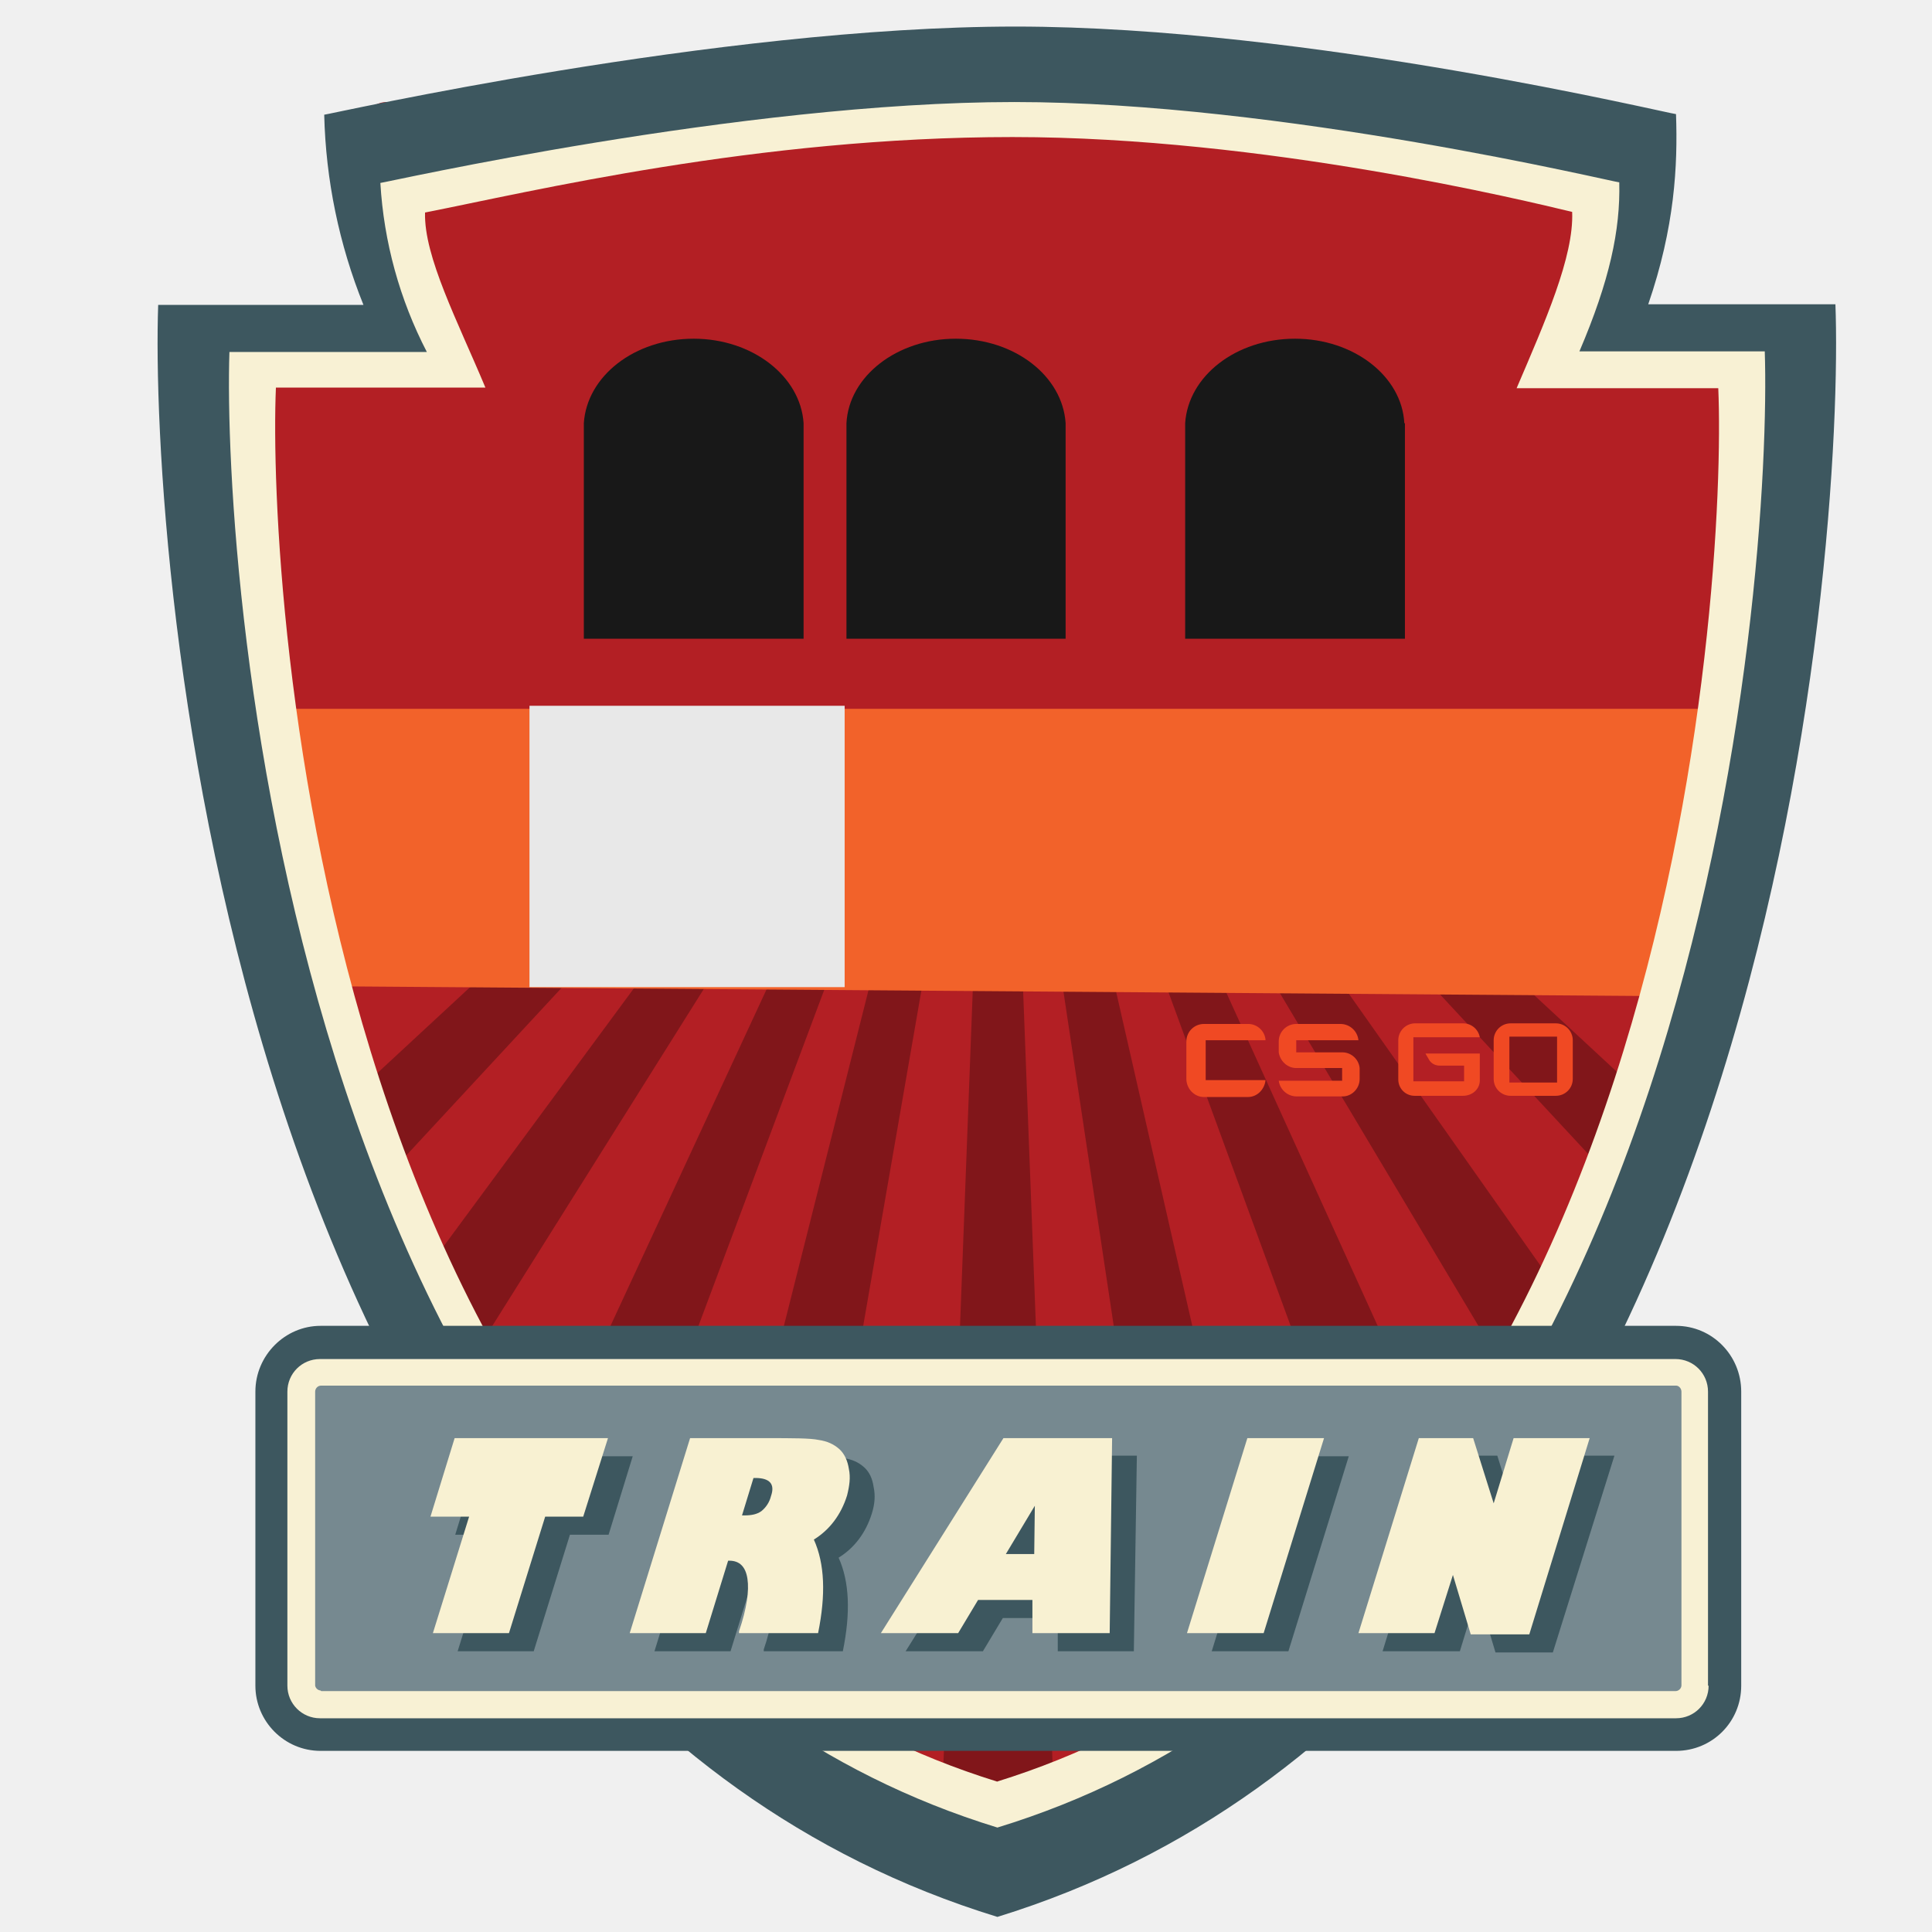
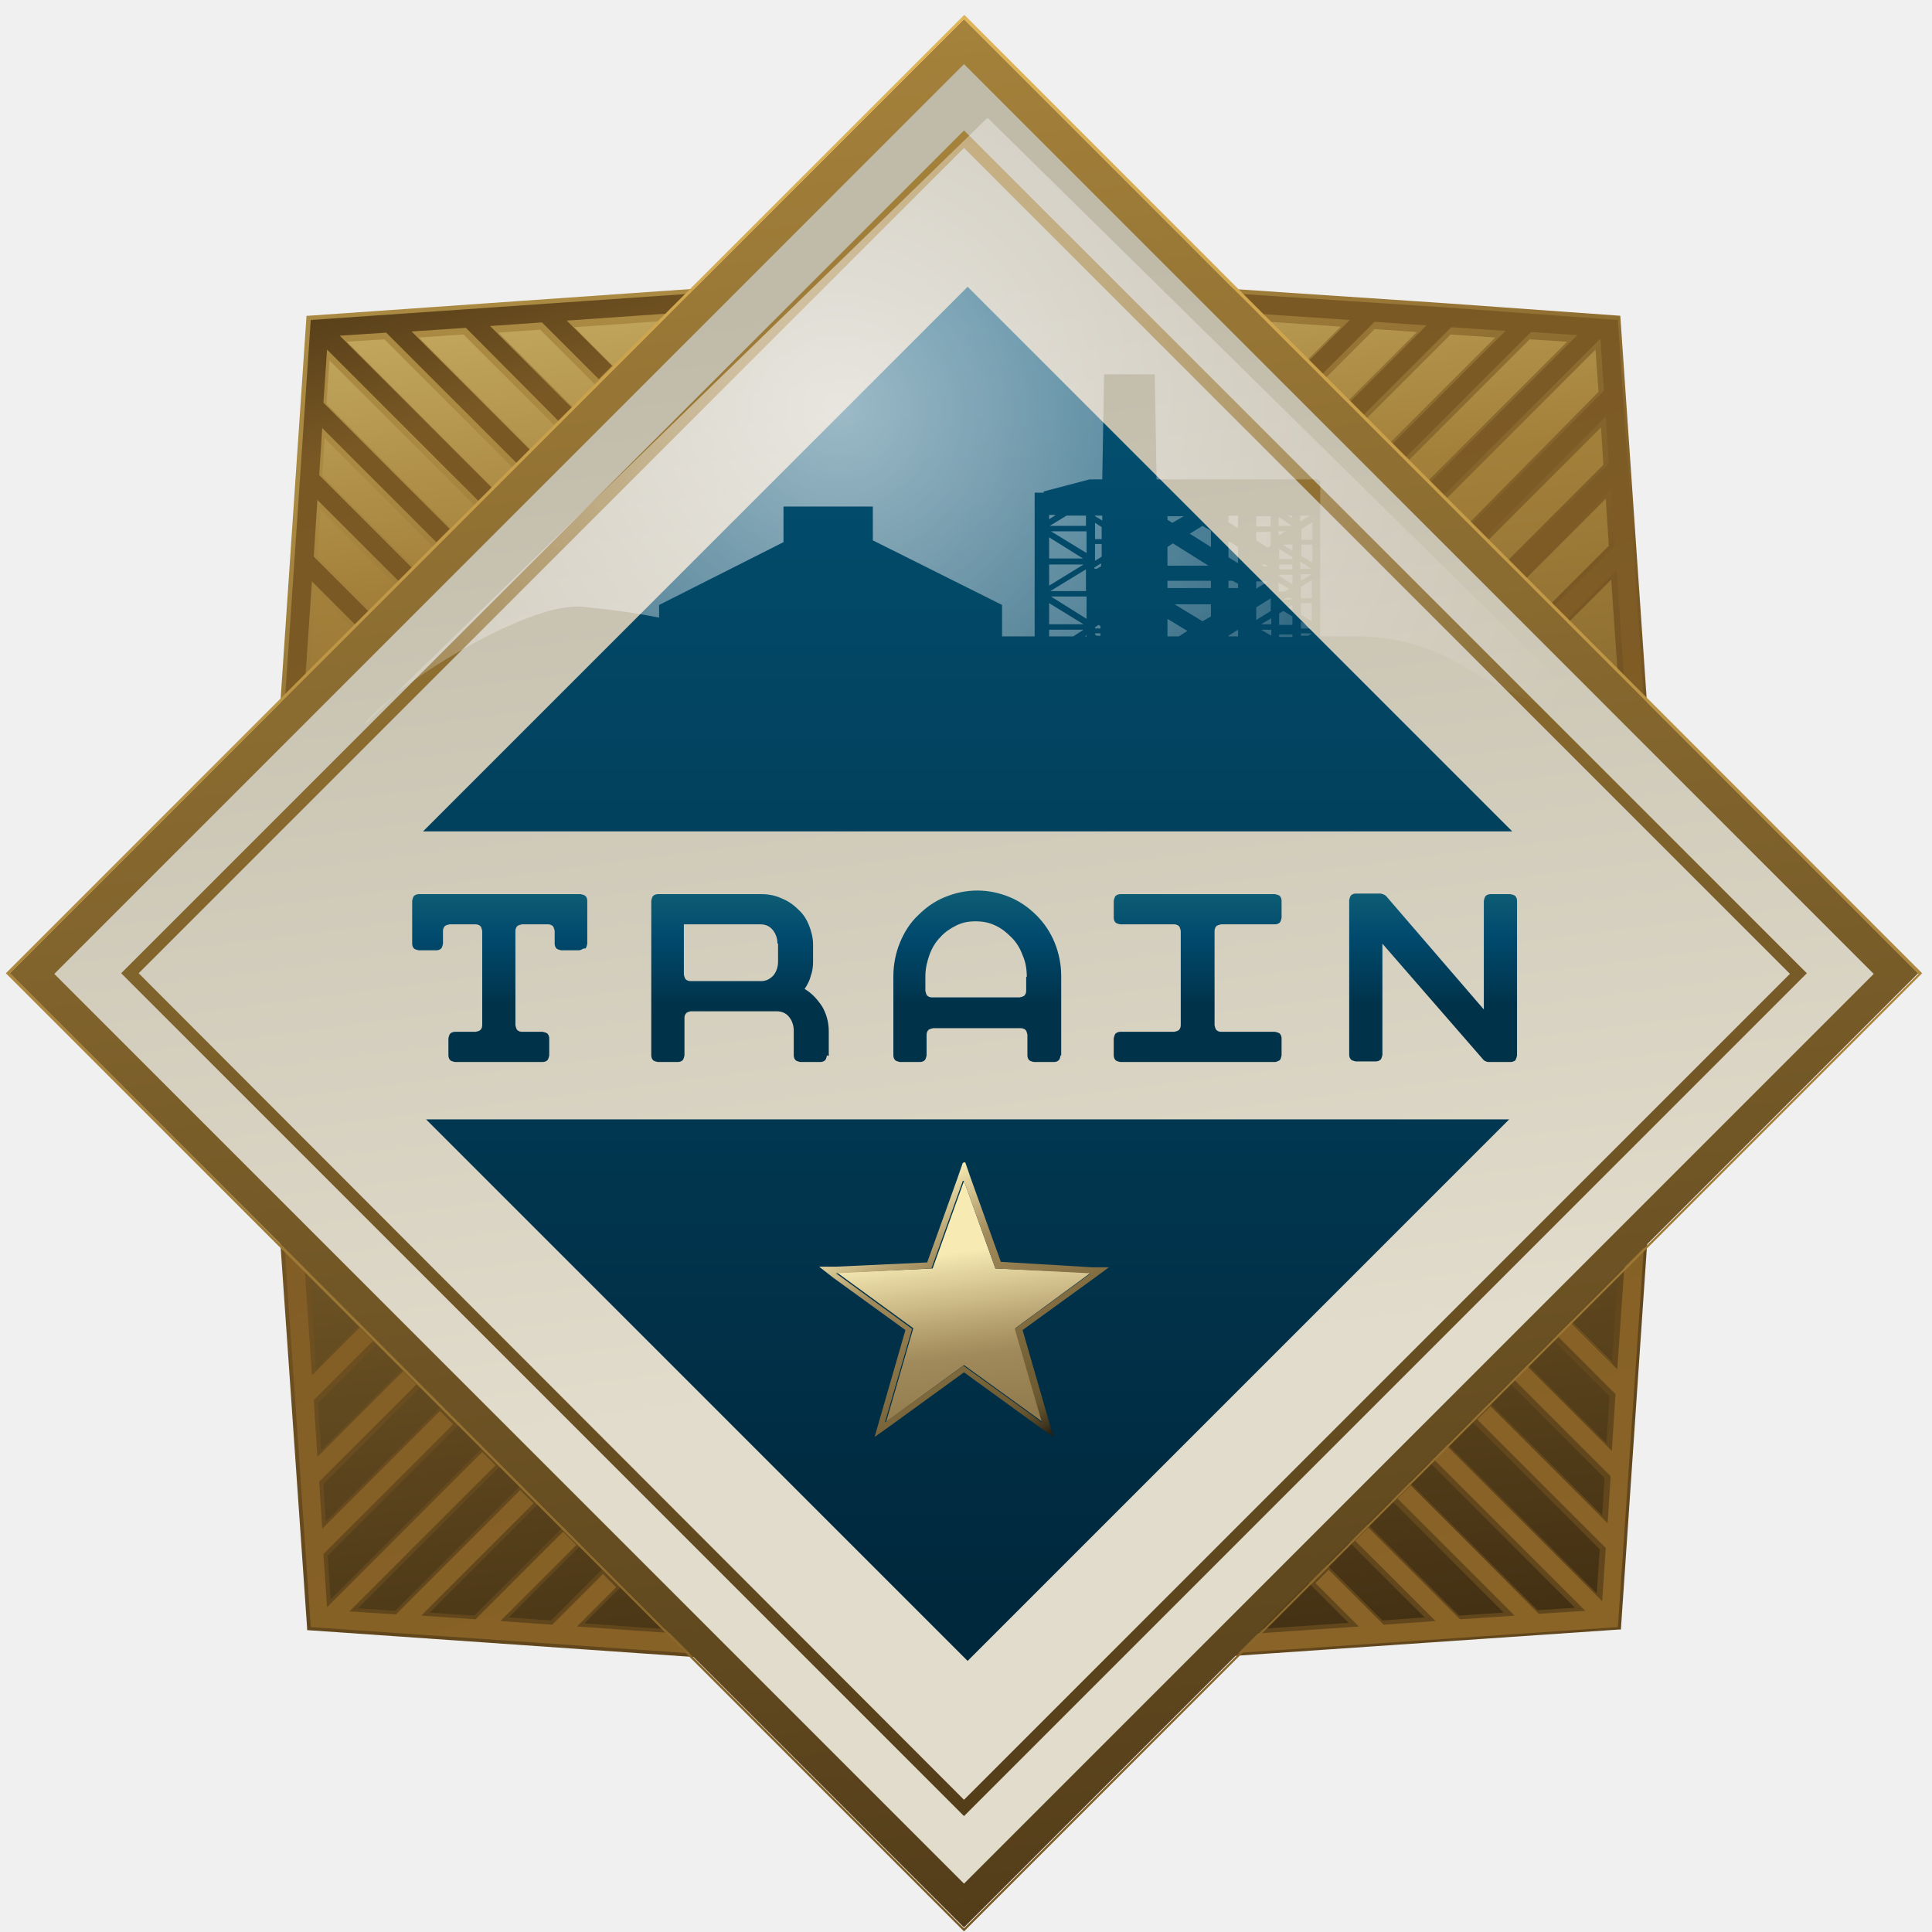
- <svg xmlns="http://www.w3.org/2000/svg" xml:space="preserve" viewBox="0 0 32 32">
-   <path fill="#B31F24" fill-rule="evenodd" d="M30.13 5.6h-3.68c.52-1.22 1.1-2.34 1.07-3.15-.09 0-5.97-1.38-10.71-1.38-4.82 0-11.14 1.38-11.2 1.38-.03.81.55 1.92 1.07 3.15H2.9c-.18 3.6.76 22 13.62 25.94C29.37 27.61 30.3 9.21 30.13 5.6z" clip-rule="evenodd" />
-   <path fill="#010101" fill-rule="evenodd" d="m30.15 6.47-.02-.87h-1.86l-9.98 2.28 8.53-3.13c.22-.5.42-.98.55-1.4l-9 4.08 8.56-5.1c-.37-.08-.9-.2-1.54-.31L17.88 7.3l5.99-5.56a58.4 58.4 0 0 0-1.17-.18l-4.84 5.22 3.95-5.35-.98-.12-3.43 5.46 2.58-5.55-.86-.07-1.97 5.25 1.33-5.3c-.27 0-.54-.02-.8-.03l-.97 5.6.2-5.61h-.78l.2 5.25-.79-5.22c-.26 0-.53.02-.8.04L16 6.64l-2-5.45-.84.08 2.4 5.28-3.11-5.2-.96.11 3.94 5.6L10.4 1.6l-1.17.18 5.7 5.28-6.88-5.08c-.6.1-1.1.2-1.5.28l8.37 5.25-9.17-4.25c.12.43.32.9.54 1.41l8.26 3.1L5.88 5.6H2.9l-.02.55L14.8 8.22 2.92 7.77c.01.39.04.81.07 1.26l11.46-.43L3.1 10.3l.15 1.25 11.5-2.63L3.5 13.07l.25 1.28 10.94-4.97-10.63 6.35c.1.45.22.9.35 1.36L15.18 9.5l-10.2 9.45c.18.49.36.98.56 1.47l9.65-10.41-8.91 12.08c.25.52.52 1.04.82 1.55l8.55-13.62L8.4 25.65c.39.51.8 1.01 1.23 1.49l6.27-16.75-4.62 18.33c.52.43 1.06.82 1.64 1.18l3.43-19.77-.8 21.08c.31.12.64.23.96.33.34-.1.67-.22 1-.34l-.79-20.72 2.96 19.68c.6-.34 1.15-.72 1.68-1.13l-4.3-18.86 6.25 17.07c.44-.47.85-.97 1.23-1.49l-7.04-15.5 8.21 13.76c.3-.5.6-1.02.86-1.55l-8.95-12.7L27.5 20.4c.2-.49.38-.98.55-1.47l-9.92-9.2 10.4 7.68c.14-.46.26-.92.37-1.37L18.14 9.28l11.13 5.16a42 42 0 0 0 .25-1.3l-11-4.12 11.2 2.83c.07-.43.12-.85.17-1.25L18.25 8.58l11.79.45c.03-.45.06-.87.07-1.26l-11.5.44 11.54-1.74z" clip-rule="evenodd" opacity=".28" />
-   <path fill="#B31F24" fill-rule="evenodd" d="M29.27 6.18c.03-.1-2.03-.04-2-.13.02-.1-1.21-.1-1.19-.19.5-1.9.96-3.2.96-3.2.14-.53-.05-.97-.41-.97H6.41c-.36 0-.54.44-.39.97 0 0 .35 1.14.89 3.08l.06.22c.02.1-3.29-.05-3.26.04.57 2.08.53 6.66.53 6.66.08.33.19.55.46.55h23.66c.27 0 .56-.26.64-.58 0 0-.27-4.35.27-6.45z" clip-rule="evenodd" />
-   <path fill="#181818" fill-rule="evenodd" d="M23.26 7.01c-.04-.78-.84-1.4-1.81-1.4-.98 0-1.77.62-1.82 1.4v3.57h3.64V7.01zm-7.43-1.4c-.97 0-1.77.62-1.81 1.4v3.57h3.63V7.01c-.05-.78-.84-1.4-1.82-1.4zm-4.34 0c-.98 0-1.77.62-1.82 1.4v3.57h3.64V7.01c-.05-.78-.85-1.4-1.82-1.4z" clip-rule="evenodd" />
-   <path fill="#F2622A" fill-rule="evenodd" d="m3.53 11.74 1.1 4.59 22.98.17 1.97-4.76z" clip-rule="evenodd" />
-   <path fill="#181818" fill-rule="evenodd" d="M29.78 5.44h-3.2c.53-1.22.7-2.33.66-3.14-.08 0-5.82-1.38-10.44-1.38C12.1.92 5.94 2.3 5.9 2.3c-.03.8.13 1.92.67 3.14H3.25C3.08 9.02 4 27.3 16.52 31.2c12.5-3.9 13.43-22.18 13.26-25.76zM16.51 29.75C5.12 26.21 4.23 9.54 4.37 6.26h3.38c-.48-1.12-1-2.14-.97-2.88.05 0 5.7-1.27 10-1.27 4.24 0 9.5 1.27 9.58 1.27.02.74-.5 1.76-.97 2.88h3.29c.14 3.28-.76 19.95-12.16 23.5z" clip-rule="evenodd" />
-   <path fill="#F8F1D4" fill-rule="evenodd" d="M29.98 5.28h-3.26c.54-1.23.7-2.36.68-3.18-.09 0-5.9-1.4-10.6-1.4-4.76 0-11 1.4-11.06 1.4-.03.82.14 1.94.68 3.18H3.06c-.17 3.64.77 22.18 13.46 26.14C29.2 27.46 30.13 8.92 29.98 5.28zM16.52 29.51C5.3 26.04 4.43 9.65 4.57 6.42h3.47c-.46-1.1-1.02-2.17-1-2.9 1.73-.34 5.5-1.25 9.73-1.25 4.17 0 8.52 1.06 9.27 1.24.03.74-.45 1.82-.92 2.92h3.34c.14 3.22-.74 19.6-11.95 23.08z" clip-rule="evenodd" />
-   <path fill="#3D575F" fill-rule="evenodd" d="M30.4 5.04h-3.1c.44-1.28.49-2.3.46-3.15-.09 0-6.1-1.45-10.94-1.45C11.88.44 5.43 1.9 5.37 1.9a9 9 0 0 0 .65 3.15h-3.4c-.14 3.93 1.03 22.75 13.9 26.7C29.38 27.78 30.55 8.96 30.4 5.03zM16.52 30.27C4.79 26.67 3.68 9.4 3.8 5.83h3.27a6.97 6.97 0 0 1-.77-2.8c.06 0 5.97-1.34 10.5-1.34 4.43 0 9.94 1.33 10.02 1.33.02.79-.16 1.63-.66 2.8h3.07c.12 3.59-.98 20.86-12.71 24.45z" clip-rule="evenodd" />
-   <path fill="#E8E8E8" fill-rule="evenodd" d="M8.77 11.69h5.22v4.66H8.77z" clip-rule="evenodd" />
-   <path fill="#3D575F" d="M5.31 29c-.6 0-1.08-.49-1.08-1.08v-4.87c0-.6.49-1.09 1.08-1.09h22.45c.6 0 1.08.49 1.08 1.09v4.87c0 .6-.48 1.08-1.08 1.08H5.3z" />
-   <path fill="#F8F1D4" d="M28.3 27.92c0 .3-.24.54-.54.54H5.3a.54.54 0 0 1-.54-.54v-4.87c0-.3.24-.54.54-.54h22.45c.3 0 .54.24.54.54v4.87z" />
-   <path fill="#768990" d="M5.31 28a.1.1 0 0 1-.09-.08v-4.87c0-.05.04-.1.1-.1h22.44c.05 0 .09.05.09.1v4.87a.1.1 0 0 1-.1.09H5.32z" />
-   <g fill="#3D575F">
-     <path d="M8.84 27.35H7.58l.6-1.93h-.64l.4-1.3h2.54l-.4 1.3h-.64l-.6 1.93zM10.84 27.35l1-3.23h1.26c.44 0 .73 0 .87.03.14.02.25.07.34.15s.14.19.16.33c.03.14.02.28-.03.44-.1.32-.29.57-.55.73.18.4.2.91.07 1.55h-1.31v-.03c.13-.38.17-.67.14-.87-.03-.2-.13-.3-.3-.3h-.02l-.37 1.2h-1.26zm2.08-2.57h-.02l-.2.62h.03a.5.5 0 0 0 .3-.07.47.47 0 0 0 .15-.25c.07-.2-.02-.3-.26-.3zM16.61 26.8l-.33.55H15l2.03-3.24h1.8l-.05 3.24h-1.26v-.55h-.9zm.46-.76h.47l.02-.8-.49.8zM21.33 27.35h-1.26l1-3.23h1.27l-1 3.23zM24.48 26.37l-.3.98H22.9l1-3.24h.9l.34 1.09.34-1.09h1.26l-1.02 3.26h-.95l-.3-1z" />
+ <svg xmlns="http://www.w3.org/2000/svg" width="32" height="32" viewBox="0 0 32 32" fill="none">
+   <g clip-path="url(#clip0_107_90)">
+     <path d="M26.727 26.76L15.957 27.49L5.367 26.76L4.627 16.15L5.367 5.4L15.917 4.67L26.727 5.4L27.457 16.08L26.727 26.76Z" fill="url(#paint0_linear_107_90)" />
+     <path d="M26.827 5.27L23.927 5.06L15.867 4.53H15.857L5.127 5.27L4.387 16.19L5.127 26.97L15.877 27.71H15.887L26.827 26.97L27.567 16.13L26.827 5.26V5.27ZM26.757 22.62L26.007 21.87L25.747 22.13L26.727 23.11L26.667 23.97L25.287 22.59L25.027 22.85L26.637 24.46L26.587 25.16L24.677 23.25L24.417 23.51L26.557 25.65L26.497 26.46L23.967 23.93L23.707 24.19L26.177 26.66L25.477 26.71L23.337 24.57L23.077 24.83L24.987 26.74L24.167 26.8L22.627 25.26L22.367 25.52L23.677 26.83L22.897 26.88L21.977 25.96L21.717 26.22L22.407 26.91L15.877 27.35L9.627 26.92L10.247 26.3L9.987 26.04L9.137 26.89L8.357 26.84L9.597 25.6L9.337 25.34L7.877 26.8L7.057 26.74L8.897 24.9L8.637 24.64L6.567 26.71L5.877 26.66L8.277 24.26L8.017 24L5.467 26.55L5.407 25.75L7.567 23.59L7.307 23.33L5.377 25.26L5.327 24.56L6.947 22.94L6.687 22.68L5.287 24.08L5.227 23.22L6.227 22.22L5.967 21.96L5.197 22.73L4.747 16.2L5.187 9.71L5.897 10.42L6.157 10.16L5.217 9.22L5.277 8.36L6.617 9.7L6.877 9.44L5.317 7.88L5.367 7.18L7.237 9.05L7.497 8.79L5.397 6.69L5.447 5.89L7.937 8.38L8.197 8.12L5.697 5.62L6.387 5.57L8.557 7.74L8.817 7.48L6.877 5.54L7.697 5.48L9.257 7.04L9.517 6.78L8.177 5.44L8.957 5.39L9.907 6.34L10.167 6.08L9.447 5.36L15.837 4.92L22.287 5.36L21.637 6.01L21.897 6.27L22.777 5.39L23.557 5.44L22.297 6.7L22.557 6.96L24.047 5.47L24.867 5.53L22.997 7.4L23.257 7.66L25.357 5.56L26.057 5.61L23.627 8.04L23.887 8.3L26.477 5.71L26.537 6.49L24.337 8.71L24.597 8.97L26.567 7L26.617 7.7L24.947 9.37L25.207 9.63L26.647 8.19L26.707 9.05L25.667 10.09L25.927 10.35L26.737 9.54L27.187 16.15L26.747 22.65L26.757 22.62Z" fill="url(#paint1_linear_107_90)" />
+     <path d="M15.877 27.75H15.867L5.087 27V26.97L4.337 16.18L5.077 5.23H5.107L15.837 4.48H15.847L23.907 5.02L26.837 5.23L27.587 16.11L26.847 26.99H26.817L15.867 27.74L15.877 27.75ZM5.147 26.95L15.877 27.69L26.797 26.95L27.537 16.14L26.797 5.3L23.917 5.09L15.857 4.56H15.847L5.147 5.3L4.407 16.19L5.147 26.95ZM15.877 27.38L9.557 26.94L10.207 26.29L9.987 26.07L9.147 26.91L8.287 26.85L9.547 25.59L9.327 25.37L7.877 26.82L6.977 26.76L8.837 24.9L8.617 24.68L6.557 26.74L5.787 26.69L8.207 24.27L7.987 24.05L5.417 26.62L5.357 25.74L7.507 23.59L7.287 23.37L5.337 25.32L5.287 24.54L6.897 22.93L6.677 22.71L5.257 24.13L5.197 23.19L6.177 22.21L5.957 21.99L5.167 22.78L4.717 16.19L5.167 9.63L5.897 10.36L6.117 10.14L5.197 9.22L5.257 8.28L6.617 9.64L6.837 9.42L5.287 7.87L5.337 7.09L7.227 8.98L7.447 8.76L5.357 6.67L5.417 5.79L7.927 8.3L8.147 8.08L5.627 5.56L6.397 5.51L8.557 7.67L8.777 7.45L6.817 5.49L7.717 5.43L9.257 6.98L9.477 6.76L8.117 5.4L8.977 5.34L9.917 6.28L10.137 6.06L9.387 5.31L15.847 4.86L22.357 5.3L21.677 5.98L21.897 6.2L22.767 5.33L23.627 5.39L22.337 6.68L22.557 6.9L24.037 5.42L24.937 5.48L23.047 7.37L23.267 7.59L25.357 5.5L26.127 5.55L23.667 8.01L23.887 8.23L26.507 5.61L26.567 6.47L24.377 8.68L24.597 8.9L26.597 6.9L26.647 7.68L24.997 9.34L25.217 9.56L26.687 8.09L26.747 9.03L25.717 10.06L25.937 10.28L26.777 9.44L27.237 16.12L26.787 22.68L26.007 21.9L25.787 22.12L26.757 23.09L26.697 24.03L25.297 22.63L25.077 22.85L26.677 24.45L26.627 25.23L24.687 23.29L24.467 23.51L26.597 25.64L26.537 26.52L23.977 23.96L23.757 24.18L26.257 26.68L25.487 26.73L23.367 24.6L23.147 24.82L25.087 26.76L24.187 26.82L22.667 25.3L22.447 25.52L23.777 26.85L22.917 26.91L22.007 26L21.787 26.22L22.507 26.94L15.917 27.39L15.877 27.38ZM9.697 26.89L15.877 27.32L22.337 26.88L21.667 26.21L21.967 25.91L22.897 26.84L23.597 26.79L22.317 25.51L22.617 25.21L24.167 26.76L24.907 26.71L23.017 24.82L23.317 24.52L25.467 26.67L26.087 26.63L23.637 24.18L23.937 23.88L26.447 26.39L26.497 25.66L24.347 23.51L24.647 23.21L26.537 25.1L26.577 24.48L24.957 22.86L25.257 22.56L26.607 23.91L26.657 23.13L25.667 22.14L25.967 21.84L26.697 22.57L27.137 16.14L26.687 9.6L25.897 10.39L25.597 10.09L26.647 9.04L26.597 8.26L25.177 9.68L24.877 9.38L26.557 7.7L26.517 7.08L24.567 9.03L24.267 8.73L26.477 6.49L26.427 5.79L23.857 8.36L23.557 8.06L25.957 5.66L25.337 5.62L23.227 7.73L22.927 7.43L24.767 5.59L24.027 5.54L22.527 7.04L22.227 6.74L23.467 5.5L22.767 5.45L21.877 6.34L21.577 6.04L22.207 5.41L15.827 4.98L9.507 5.42L10.207 6.12L9.907 6.42L8.947 5.46L8.247 5.51L9.557 6.82L9.257 7.12L7.677 5.54L6.937 5.59L8.847 7.5L8.547 7.8L6.367 5.62L5.747 5.66L8.217 8.13L7.917 8.43L5.457 5.97L5.407 6.69L7.517 8.8L7.217 9.1L5.377 7.26L5.337 7.88L6.917 9.45L6.617 9.75L5.307 8.44L5.257 9.22L6.207 10.17L5.907 10.47L5.227 9.79L4.787 16.21L5.237 22.67L5.977 21.93L6.277 22.23L5.267 23.24L5.317 24.02L6.687 22.65L6.987 22.95L5.357 24.58L5.397 25.2L7.297 23.3L7.597 23.6L5.427 25.77L5.477 26.49L7.997 23.97L8.297 24.27L5.927 26.64L6.547 26.68L8.627 24.6L8.927 24.9L7.117 26.71L7.857 26.76L9.337 25.28L9.637 25.58L8.427 26.79L9.127 26.84L9.987 25.98L10.287 26.28L9.687 26.88L9.697 26.89Z" fill="url(#paint2_linear_107_90)" />
+     <path d="M15.966 31.924L31.77 16.12L15.966 0.316L0.163 16.12L15.966 31.924Z" fill="url(#paint3_linear_107_90)" />
+     <path d="M15.967 0.32L31.777 16.13L15.967 31.94L0.167 16.12L15.967 0.32ZM15.967 0.25L15.937 0.28L0.127 16.09L0.097 16.12L0.127 16.15L15.937 31.96L15.967 31.99L15.997 31.96L31.807 16.15L31.837 16.12L31.807 16.09L16.007 0.28L15.977 0.25H15.967Z" fill="url(#paint4_linear_107_90)" />
+     <path d="M31.035 16.131L15.967 1.062L0.899 16.131L15.967 31.199L31.035 16.131Z" fill="url(#paint5_linear_107_90)" />
+     <path d="M7.007 13.77L16.027 4.75L25.047 13.77H7.007ZM7.057 18.54L16.027 27.51L24.997 18.54H7.057Z" fill="url(#paint6_linear_107_90)" />
+     <path d="M9.667 15.71C9.667 15.71 9.617 15.74 9.587 15.74H9.297C9.297 15.74 9.237 15.73 9.217 15.71C9.197 15.69 9.187 15.66 9.187 15.63V15.42C9.187 15.42 9.177 15.36 9.157 15.34C9.137 15.32 9.107 15.31 9.077 15.31H8.647C8.647 15.31 8.587 15.32 8.567 15.34C8.547 15.36 8.537 15.39 8.537 15.42V16.98C8.537 16.98 8.547 17.04 8.567 17.06C8.587 17.08 8.617 17.09 8.647 17.09H8.987C8.987 17.09 9.047 17.1 9.067 17.12C9.087 17.14 9.097 17.17 9.097 17.2V17.48C9.097 17.48 9.087 17.54 9.067 17.56C9.047 17.58 9.017 17.59 8.987 17.59H7.537C7.537 17.59 7.477 17.58 7.457 17.56C7.437 17.54 7.427 17.51 7.427 17.48V17.2C7.427 17.2 7.437 17.14 7.457 17.12C7.477 17.1 7.507 17.09 7.537 17.09H7.877C7.877 17.09 7.937 17.08 7.957 17.06C7.977 17.04 7.987 17.01 7.987 16.98V15.42C7.987 15.42 7.977 15.36 7.957 15.34C7.937 15.32 7.907 15.31 7.877 15.31H7.447C7.447 15.31 7.387 15.32 7.367 15.34C7.347 15.36 7.337 15.39 7.337 15.42V15.63C7.337 15.63 7.327 15.69 7.307 15.71C7.287 15.73 7.257 15.74 7.227 15.74H6.937C6.937 15.74 6.877 15.73 6.857 15.71C6.837 15.69 6.827 15.66 6.827 15.63V14.92C6.827 14.92 6.837 14.86 6.857 14.84C6.877 14.82 6.907 14.81 6.937 14.81H9.617C9.617 14.81 9.677 14.82 9.697 14.84C9.717 14.86 9.727 14.89 9.727 14.92V15.63C9.727 15.63 9.717 15.69 9.697 15.71H9.667ZM13.697 17.48C13.697 17.48 13.687 17.54 13.667 17.56C13.647 17.58 13.617 17.59 13.587 17.59H13.257C13.257 17.59 13.197 17.58 13.177 17.56C13.157 17.54 13.147 17.51 13.147 17.48V17.07C13.147 16.98 13.117 16.9 13.067 16.84C13.017 16.78 12.947 16.75 12.867 16.75H11.437C11.437 16.75 11.387 16.76 11.367 16.78C11.347 16.8 11.337 16.83 11.337 16.85V17.48C11.337 17.48 11.327 17.54 11.307 17.56C11.287 17.58 11.257 17.59 11.227 17.59H10.897C10.897 17.59 10.837 17.58 10.817 17.56C10.797 17.54 10.787 17.51 10.787 17.48V14.92C10.787 14.92 10.797 14.86 10.817 14.84C10.837 14.82 10.867 14.81 10.897 14.81H12.617C12.727 14.81 12.837 14.83 12.947 14.88C13.047 14.92 13.137 14.98 13.217 15.06C13.297 15.13 13.357 15.22 13.397 15.32C13.437 15.42 13.467 15.53 13.467 15.64V15.93C13.467 16.01 13.457 16.09 13.427 16.17C13.407 16.25 13.367 16.32 13.327 16.38C13.447 16.45 13.537 16.55 13.617 16.67C13.687 16.79 13.727 16.93 13.727 17.08V17.49L13.697 17.48ZM12.877 15.63C12.877 15.54 12.847 15.46 12.797 15.4C12.747 15.34 12.677 15.31 12.597 15.31H11.327V16.14C11.327 16.14 11.337 16.2 11.357 16.22C11.377 16.24 11.407 16.25 11.437 16.25H12.607C12.687 16.25 12.747 16.22 12.807 16.16C12.857 16.1 12.887 16.02 12.887 15.93V15.63H12.877ZM17.567 17.48C17.567 17.48 17.557 17.54 17.537 17.56C17.517 17.58 17.487 17.59 17.457 17.59H17.127C17.127 17.59 17.067 17.58 17.047 17.56C17.027 17.54 17.017 17.51 17.017 17.48V17.14C17.017 17.14 17.007 17.08 16.987 17.06C16.967 17.04 16.937 17.03 16.907 17.03H15.457C15.457 17.03 15.397 17.04 15.377 17.06C15.357 17.08 15.347 17.11 15.347 17.14V17.48C15.347 17.48 15.337 17.54 15.317 17.56C15.297 17.58 15.267 17.59 15.237 17.59H14.907C14.907 17.59 14.847 17.58 14.827 17.56C14.807 17.54 14.797 17.51 14.797 17.48V16.17C14.797 15.97 14.837 15.78 14.907 15.61C14.977 15.44 15.077 15.28 15.207 15.16C15.337 15.03 15.477 14.93 15.647 14.86C15.817 14.79 15.997 14.75 16.187 14.75C16.377 14.75 16.557 14.79 16.727 14.86C16.897 14.93 17.047 15.04 17.167 15.16C17.297 15.29 17.397 15.44 17.467 15.61C17.537 15.78 17.577 15.97 17.577 16.17V17.48H17.567ZM17.007 16.18C17.007 16.05 16.987 15.93 16.937 15.82C16.897 15.71 16.837 15.61 16.757 15.53C16.677 15.45 16.597 15.38 16.487 15.33C16.387 15.28 16.277 15.26 16.157 15.26C16.037 15.26 15.937 15.28 15.837 15.33C15.737 15.38 15.647 15.44 15.577 15.52C15.497 15.6 15.437 15.7 15.397 15.81C15.357 15.92 15.327 16.04 15.327 16.17V16.41C15.327 16.41 15.337 16.47 15.357 16.49C15.377 16.51 15.407 16.52 15.437 16.52H16.887C16.887 16.52 16.947 16.51 16.967 16.49C16.987 16.47 16.997 16.44 16.997 16.41V16.18H17.007ZM21.197 17.56C21.197 17.56 21.147 17.59 21.117 17.59H18.557C18.557 17.59 18.497 17.58 18.477 17.56C18.457 17.54 18.447 17.51 18.447 17.48V17.2C18.447 17.2 18.457 17.14 18.477 17.12C18.497 17.1 18.527 17.09 18.557 17.09H19.447C19.447 17.09 19.507 17.08 19.527 17.06C19.547 17.04 19.557 17.01 19.557 16.98V15.42C19.557 15.42 19.547 15.36 19.527 15.34C19.507 15.32 19.477 15.31 19.447 15.31H18.557C18.557 15.31 18.497 15.3 18.477 15.28C18.457 15.26 18.447 15.23 18.447 15.2V14.92C18.447 14.92 18.457 14.86 18.477 14.84C18.497 14.82 18.527 14.81 18.557 14.81H21.117C21.117 14.81 21.177 14.82 21.197 14.84C21.217 14.86 21.227 14.89 21.227 14.92V15.2C21.227 15.2 21.217 15.26 21.197 15.28C21.177 15.3 21.147 15.31 21.117 15.31H20.227C20.227 15.31 20.167 15.32 20.147 15.34C20.127 15.36 20.117 15.39 20.117 15.42V16.98C20.117 16.98 20.127 17.04 20.147 17.06C20.167 17.08 20.197 17.09 20.227 17.09H21.117C21.117 17.09 21.177 17.1 21.197 17.12C21.217 17.14 21.227 17.17 21.227 17.2V17.48C21.227 17.48 21.217 17.54 21.197 17.56ZM25.107 17.56C25.107 17.56 25.057 17.59 25.027 17.59H24.647C24.647 17.59 24.587 17.58 24.567 17.55L22.897 15.63V17.47C22.897 17.47 22.887 17.53 22.867 17.55C22.847 17.57 22.817 17.58 22.787 17.58H22.457C22.457 17.58 22.397 17.57 22.377 17.55C22.357 17.53 22.347 17.5 22.347 17.47V14.91C22.347 14.91 22.357 14.85 22.377 14.83C22.397 14.81 22.427 14.8 22.457 14.8H22.867C22.867 14.8 22.927 14.81 22.957 14.84L24.577 16.72V14.92C24.577 14.92 24.587 14.86 24.607 14.84C24.627 14.82 24.657 14.81 24.687 14.81H25.017C25.017 14.81 25.077 14.82 25.097 14.84C25.117 14.86 25.127 14.89 25.127 14.92V17.48C25.127 17.48 25.117 17.54 25.097 17.56H25.107Z" fill="url(#paint7_linear_107_90)" />
+     <path d="M15.967 2.16L2.007 16.12L15.967 30.08L29.927 16.12L15.967 2.16ZM2.297 16.12L15.967 2.45L29.647 16.13L15.967 29.81L2.297 16.12Z" fill="url(#paint8_linear_107_90)" />
+     <path d="M15.967 22.61L14.677 23.55L15.127 22L13.867 21.08L15.447 21.01L15.967 19.56L16.487 21.01L18.067 21.08L16.817 22L17.267 23.55L15.967 22.61Z" fill="url(#paint9_linear_107_90)" />
+     <path d="M15.967 19.56L16.487 21.01L18.067 21.09L16.807 22.01L17.257 23.56L15.957 22.62L14.657 23.56L15.107 22.01L13.847 21.09L15.427 21.01L15.947 19.56M15.947 19.26L15.857 19.52L15.357 20.91L13.847 20.98H13.567L13.797 21.16L14.997 22.03L14.567 23.52L14.487 23.8L14.727 23.63L15.967 22.73L17.207 23.63L17.447 23.8L17.367 23.52L16.937 22.03L18.137 21.16L18.367 20.99H18.087L16.577 20.9L16.077 19.51L15.987 19.25L15.947 19.26Z" fill="url(#paint10_linear_107_90)" />
+     <path opacity="0.61" d="M19.337 10.25L19.667 10.45L19.527 10.54H19.337V10.25ZM19.337 8.54V8.61L19.417 8.66L19.607 8.55H19.347L19.337 8.54ZM19.337 9.37H20.017L19.427 9L19.337 9.06V9.37ZM18.137 8.93H18.247V8.73L18.137 8.66V8.93ZM19.917 10.29L20.057 10.21V10.01H19.457L19.917 10.29ZM18.137 8.55L18.257 8.62V8.54H18.137V8.55ZM21.057 10.53V10.43H20.887L21.057 10.53ZM20.347 8.65L20.507 8.75V8.54H20.347V8.65ZM18.137 9.29L18.247 9.22V9.01H18.137V9.29ZM20.347 9.23L20.507 9.33V9.06L20.347 8.96V9.23ZM20.347 9.62V9.74H20.507V9.67L20.417 9.62H20.347ZM19.707 8.84L20.057 9.06V8.79L19.917 8.71L19.707 8.84ZM21.057 10.34V10.24L20.887 10.34H21.057ZM19.337 9.62V9.74H20.057V9.62H19.337ZM20.347 10.54H20.507V10.43L20.347 10.53V10.54ZM17.377 9.25H17.937L17.377 8.9V9.25ZM17.377 10.34H17.947L17.377 9.99V10.34ZM17.997 10.54V10.52L17.967 10.54H17.997ZM17.377 9.7L17.947 9.35H17.377V9.7ZM17.377 10.54H17.777L17.947 10.43H17.377V10.54ZM17.997 10.25V9.88H17.407L17.997 10.25ZM17.997 9.16V8.8H17.407L17.997 9.16ZM17.377 8.53V8.6L17.487 8.53H17.377ZM18.137 10.51L18.167 10.53H18.227V10.49H18.137V10.51ZM18.137 10.38V10.41H18.227V10.37L18.197 10.35L18.137 10.39V10.38ZM18.137 9.42H18.167L18.237 9.38V9.33L18.127 9.4V9.42H18.137ZM17.987 9.79V9.43L17.397 9.79H17.987ZM17.397 8.71H17.987V8.54H17.667L17.387 8.71H17.397ZM21.547 10.41H21.727L21.547 10.29V10.41ZM21.547 10.18L21.727 10.29V9.99H21.547V10.18ZM21.547 9.91H21.727V9.61L21.547 9.72V9.9V9.91ZM21.547 10.53H21.667L21.727 10.49H21.547V10.53ZM21.177 8.8V8.87L21.287 8.8H21.177ZM21.547 9.62L21.727 9.51H21.547V9.63V9.62ZM21.177 8.71H21.397L21.177 8.56V8.71ZM21.397 8.58V8.54H21.327L21.397 8.58ZM21.537 8.64L21.697 8.54H21.537V8.64ZM21.537 9.42H21.717L21.537 9.3V9.42ZM16.347 1.96L6.527 11.51C7.337 10.88 8.887 9.98 9.657 10.05C10.157 10.1 10.567 10.16 10.917 10.23V10.02L12.977 8.98V8.39H14.457V8.95L16.597 10.02V10.54H17.137V8.16H17.287V8.14L18.047 7.94H18.257L18.287 6.2H19.127L19.157 7.94H21.827V7.96H21.867V10.54H22.477C23.097 10.54 23.717 10.71 24.247 11.04C25.477 11.8 26.367 11.91 26.557 11.99L16.367 1.96H16.347ZM6.027 12.02L6.537 11.52C6.257 11.74 6.067 11.92 6.027 12.02ZM21.557 8.94H21.737V8.65L21.557 8.76V8.94ZM21.557 9.21L21.737 9.32V9.02H21.557V9.2V9.21ZM21.187 10.16V10.35H21.407V10.21L21.257 10.12L21.187 10.16ZM20.807 8.72H21.047V8.55H20.807V8.72ZM20.807 8.95L20.997 9.07L21.047 9.04V8.81H20.807V8.95ZM21.187 10.55H21.407V10.51H21.187V10.55ZM20.807 9.75L21.007 9.63H20.807V9.75ZM20.957 9.35H20.887L20.937 9.38H21.007L20.957 9.35ZM20.807 10.27L21.047 10.12V9.91L20.807 10.06V10.27ZM21.347 9.75L21.177 9.65V9.8H21.277L21.347 9.76V9.75ZM21.407 10.1V10.02L21.337 10.06L21.407 10.1ZM21.187 9.43H21.407V9.35H21.187V9.43ZM21.187 9.26H21.407V9.23L21.187 9.09V9.26ZM21.187 9.54L21.407 9.68V9.52H21.187V9.54ZM21.257 9.93H21.377L21.407 9.91L21.307 9.9L21.257 9.93ZM21.257 9.03L21.407 9.12V9.02H21.257V9.03Z" fill="url(#paint11_radial_107_90)" />
  </g>
-   <g fill="#F8F1D2">
-     <path d="M8.43 27.05H7.17l.6-1.93h-.64l.4-1.3h2.54l-.41 1.3h-.63l-.6 1.93zM10.43 27.05l1-3.23h1.26c.44 0 .73 0 .87.03.14.02.25.07.34.15s.14.2.16.33c.03.14.01.28-.03.44-.1.32-.29.57-.55.73.18.4.2.91.07 1.55h-1.31v-.03c.13-.38.17-.67.14-.87-.03-.2-.13-.3-.3-.3h-.02l-.37 1.2h-1.26zm2.08-2.57h-.03l-.19.62h.04c.12 0 .21-.02.28-.07a.46.46 0 0 0 .16-.25c.07-.2-.02-.3-.26-.3zM16.2 26.5l-.33.55h-1.28l2.03-3.23h1.8l-.04 3.23H17.1v-.55h-.9zm.46-.76h.47l.01-.8-.48.8zM20.92 27.05h-1.26l1-3.23h1.27l-1 3.23zM24.07 26.07l-.31.98H22.5l1-3.23h.9l.34 1.08.33-1.08h1.26l-1 3.25h-.97l-.3-1z" />
-   </g>
-   <path fill="#F04923" fill-rule="evenodd" d="M20.67 16.96h-.73a.29.29 0 0 0-.29.29v.62c0 .16.13.3.29.3h.73c.15 0 .27-.12.29-.27v-.01h-.99v-.66h.99v-.02a.29.29 0 0 0-.3-.25zm1.57.47h-.77v-.2h1.03a.3.3 0 0 0-.29-.27h-.74a.29.29 0 0 0-.29.29v.18c.02.14.14.26.29.26h.76v.21h-1.05a.3.3 0 0 0 .29.26h.77c.15 0 .28-.13.28-.29v-.18a.29.29 0 0 0-.28-.26zm3.53-.48h-.75a.28.28 0 0 0-.28.28v.64c0 .16.13.28.28.28h.75c.15 0 .28-.12.28-.28v-.64a.28.28 0 0 0-.28-.28zm.02.98H25v-.76h.79v.76zm-2.11-.36c.06.08.15.08.17.08h.4v.26h-.84v-.73h1.1a.28.28 0 0 0-.28-.23h-.8a.28.28 0 0 0-.27.28v.65c0 .15.12.27.27.27h.8c.15 0 .27-.1.28-.24v-.46h-.9l.07.12z" clip-rule="evenodd" />
+   <defs>
+     <linearGradient id="paint0_linear_107_90" x1="17.837" y1="30.08" x2="14.147" y2="1.2" gradientUnits="userSpaceOnUse">
+       <stop offset="0.08" stop-color="#433013" />
+       <stop offset="0.74" stop-color="#A3803A" />
+       <stop offset="1" stop-color="#DAC478" />
+     </linearGradient>
+     <linearGradient id="paint1_linear_107_90" x1="11.717" y1="1.72" x2="20.037" y2="29.91" gradientUnits="userSpaceOnUse">
+       <stop stop-color="#433013" />
+       <stop offset="0.13" stop-color="#795824" />
+       <stop offset="1" stop-color="#8B6427" />
+     </linearGradient>
+     <linearGradient id="paint2_linear_107_90" x1="18.237" y1="22.17" x2="12.067" y2="5.73" gradientUnits="userSpaceOnUse">
+       <stop stop-color="#62471D" />
+       <stop offset="0.52" stop-color="#795824" />
+       <stop offset="1" stop-color="#AA8942" />
+     </linearGradient>
+     <linearGradient id="paint3_linear_107_90" x1="19.139" y1="42.395" x2="12.439" y2="-13.255" gradientUnits="userSpaceOnUse">
+       <stop offset="0.08" stop-color="#433013" />
+       <stop offset="0.74" stop-color="#A3803A" />
+       <stop offset="1" stop-color="#DAC478" />
+     </linearGradient>
+     <linearGradient id="paint4_linear_107_90" x1="15.967" y1="32" x2="15.967" y2="0.25" gradientUnits="userSpaceOnUse">
+       <stop stop-color="#795824" />
+       <stop offset="1" stop-color="#E0B557" />
+     </linearGradient>
+     <linearGradient id="paint5_linear_107_90" x1="14.55" y1="4.886" x2="16.82" y2="22.826" gradientUnits="userSpaceOnUse">
+       <stop stop-color="#C0BAA9" />
+       <stop offset="1" stop-color="#E2DCCC" />
+     </linearGradient>
+     <linearGradient id="paint6_linear_107_90" x1="16.027" y1="4.75" x2="16.027" y2="27.51" gradientUnits="userSpaceOnUse">
+       <stop stop-color="#035274" />
+       <stop offset="0.95" stop-color="#00283D" />
+     </linearGradient>
+     <linearGradient id="paint7_linear_107_90" x1="15.967" y1="8.52" x2="15.967" y2="16.75" gradientUnits="userSpaceOnUse">
+       <stop stop-color="#5FC096" />
+       <stop offset="0.13" stop-color="#5ABA93" />
+       <stop offset="0.3" stop-color="#4CA98E" />
+       <stop offset="0.5" stop-color="#368D84" />
+       <stop offset="0.71" stop-color="#176778" />
+       <stop offset="0.85" stop-color="#004A6E" />
+       <stop offset="0.99" stop-color="#003249" />
+     </linearGradient>
+     <linearGradient id="paint8_linear_107_90" x1="18.767" y1="39.33" x2="12.847" y2="-9.82" gradientUnits="userSpaceOnUse">
+       <stop offset="0.08" stop-color="#433013" />
+       <stop offset="0.74" stop-color="#A3803A" />
+       <stop offset="1" stop-color="#DAC478" />
+     </linearGradient>
+     <linearGradient id="paint9_linear_107_90" x1="16.797" y1="27.32" x2="15.927" y2="20.73" gradientUnits="userSpaceOnUse">
+       <stop offset="0.01" stop-color="#241F12" />
+       <stop offset="0.05" stop-color="#41361F" />
+       <stop offset="0.09" stop-color="#574828" />
+       <stop offset="0.13" stop-color="#66552F" />
+       <stop offset="0.18" stop-color="#705C33" />
+       <stop offset="0.25" stop-color="#735F35" />
+       <stop offset="0.74" stop-color="#A0895A" />
+       <stop offset="0.81" stop-color="#B5A06F" />
+       <stop offset="0.97" stop-color="#EBDDA7" />
+       <stop offset="1" stop-color="#F7EAB3" />
+     </linearGradient>
+     <linearGradient id="paint10_linear_107_90" x1="17.287" y1="23.89" x2="14.957" y2="19.85" gradientUnits="userSpaceOnUse">
+       <stop offset="0.01" stop-color="#241F12" />
+       <stop offset="0.05" stop-color="#41361F" />
+       <stop offset="0.09" stop-color="#574828" />
+       <stop offset="0.13" stop-color="#66552F" />
+       <stop offset="0.18" stop-color="#705C33" />
+       <stop offset="0.25" stop-color="#735F35" />
+       <stop offset="0.74" stop-color="#A0895A" />
+       <stop offset="0.81" stop-color="#B5A06F" />
+       <stop offset="0.97" stop-color="#EBDDA7" />
+       <stop offset="1" stop-color="#F7EAB3" />
+     </linearGradient>
+     <radialGradient id="paint11_radial_107_90" cx="0" cy="0" r="1" gradientUnits="userSpaceOnUse" gradientTransform="translate(13.9052 6.75366) rotate(4.2) scale(12.9728 12.9728)">
+       <stop stop-color="white" />
+       <stop offset="0.31" stop-color="white" stop-opacity="0.66" />
+       <stop offset="0.65" stop-color="white" stop-opacity="0.31" />
+       <stop offset="0.89" stop-color="white" stop-opacity="0.09" />
+       <stop offset="1" stop-color="white" stop-opacity="0" />
+     </radialGradient>
+     <clipPath id="clip0_107_90">
+       <rect width="31.75" height="31.75" fill="white" transform="translate(0.0969849 0.25)" />
+     </clipPath>
+   </defs>
</svg>
